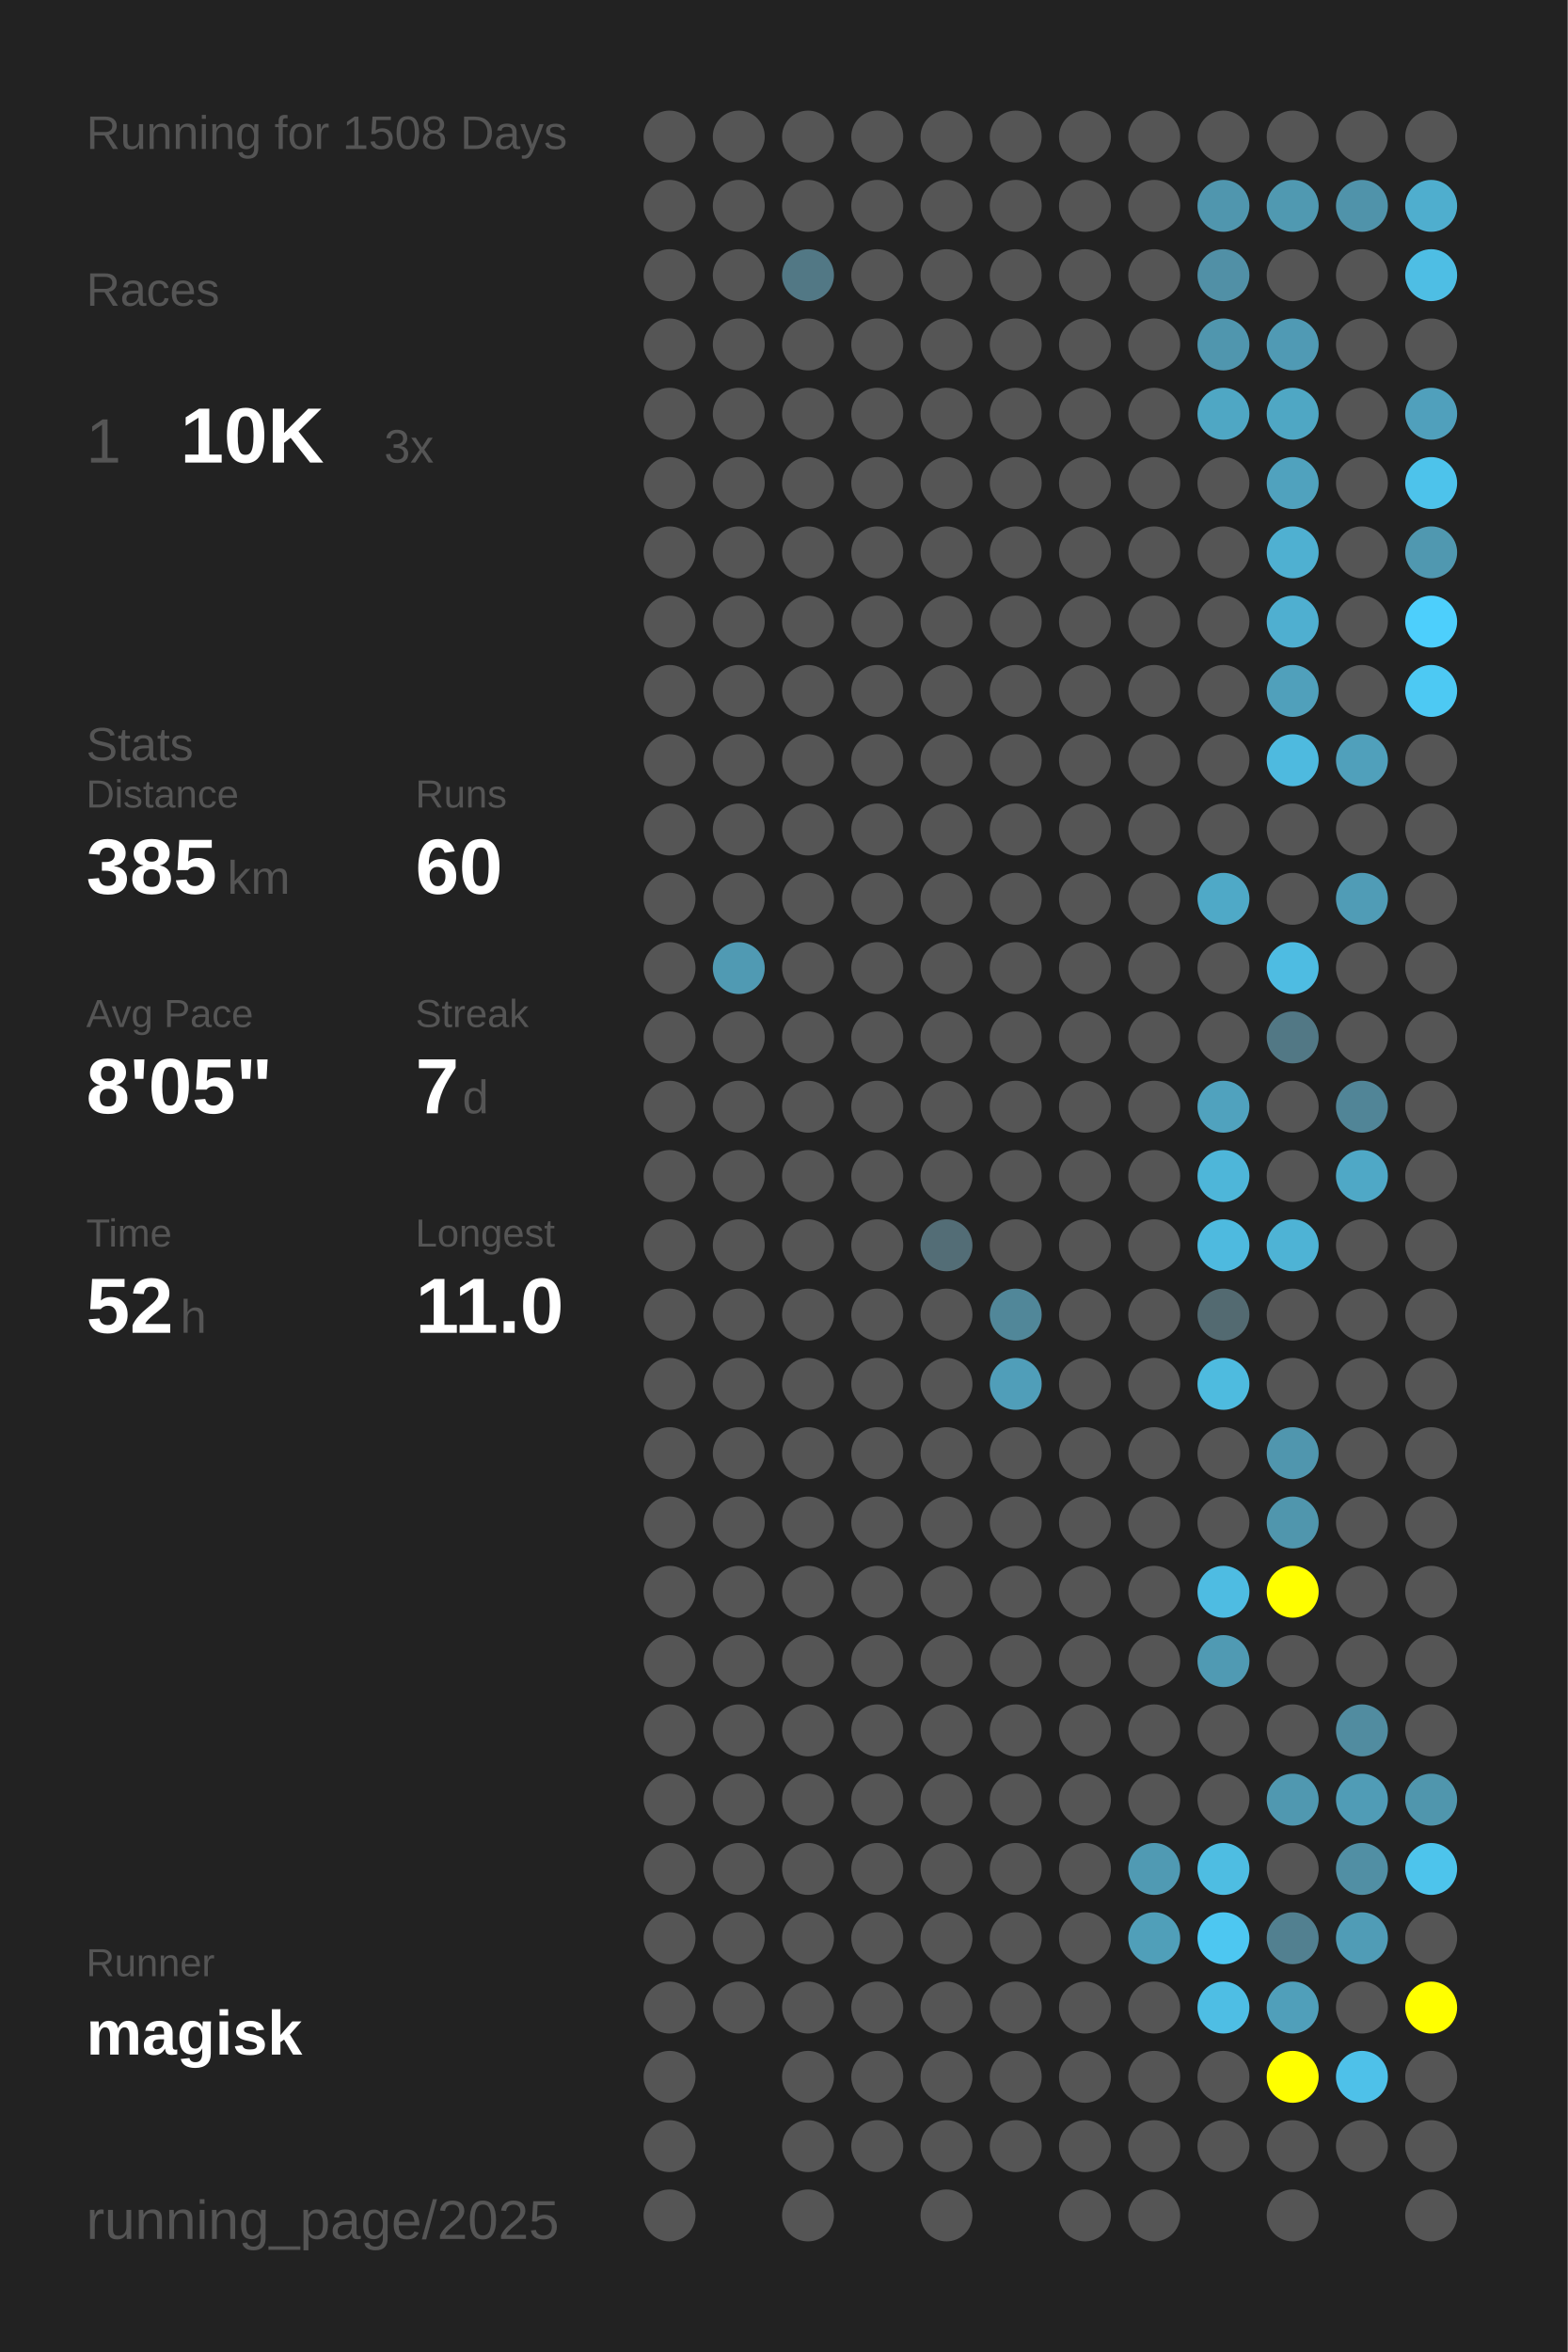
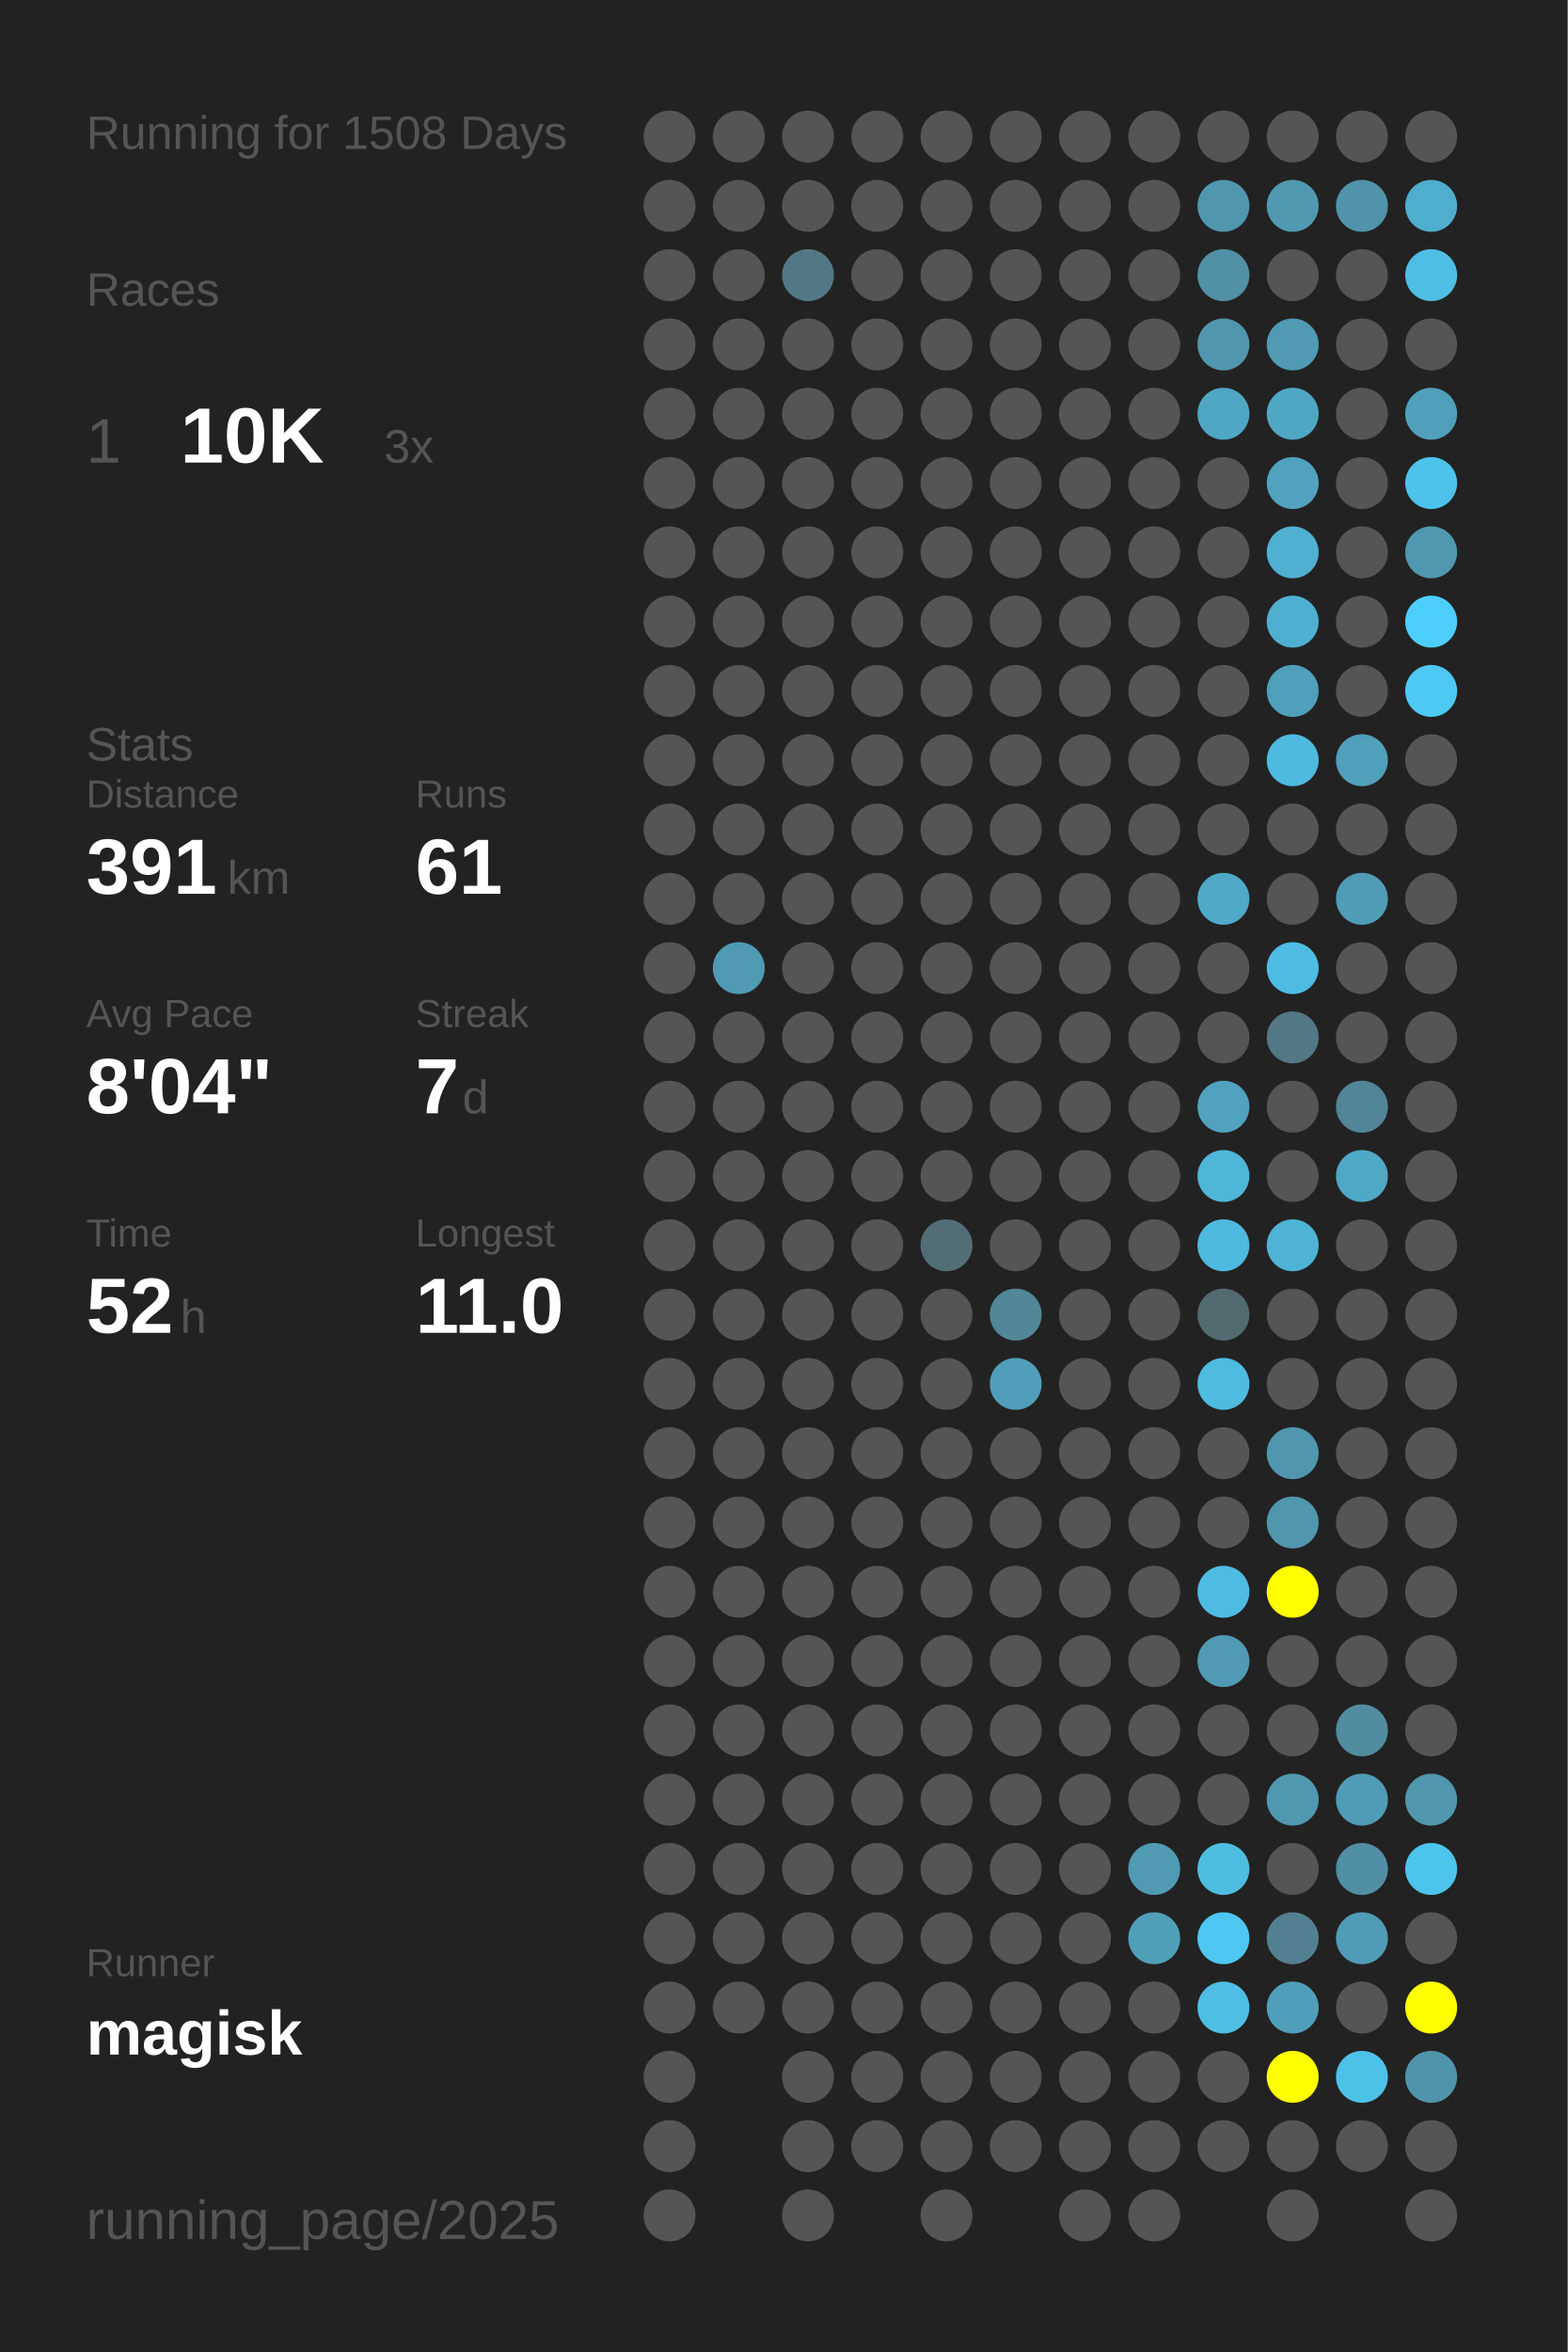
<svg xmlns="http://www.w3.org/2000/svg" baseProfile="full" height="300mm" version="1.1" viewBox="0,0,200,300" width="200mm">
  <defs />
  <rect fill="#222222" height="300" width="200" x="0" y="0" />
  <text fill="#555555" style="font-size:6px; font-family:Arial;" x="11" y="19">Running for 1508 Days</text>
  <text fill="#555555" style="font-size:6px; font-family:Arial;" x="11" y="39">Races</text>
  <text fill="#555555" style="font-size:8px; font-family:Arial;" x="11" y="59">1</text>
  <text fill="#FFFFFF" style="font-size:10px; font-family:Arial; font-weight:bold;" x="23" y="59">10K</text>
  <text fill="#555555" style="font-size:6px; font-family:Arial;" x="49" y="59">3x</text>
  <text fill="#555555" style="font-size:6px; font-family:Arial;" x="11" y="97">Stats</text>
  <text fill="#555555" style="font-size:5px; font-family:Arial;" x="11" y="103">Distance</text>
-   <text fill="#FFFFFF" style="font-size:10px; font-family:Arial; font-weight:bold;" x="11" y="114">385</text>
+   <text fill="#FFFFFF" style="font-size:10px; font-family:Arial; font-weight:bold;" x="11" y="114">391</text>
  <text fill="#555555" style="font-size:6px; font-family:Arial;" x="29" y="114">km</text>
  <text fill="#555555" style="font-size:5px; font-family:Arial;" x="53" y="103">Runs</text>
-   <text fill="#FFFFFF" style="font-size:10px; font-family:Arial; font-weight:bold;" x="53" y="114">60</text>
+   <text fill="#FFFFFF" style="font-size:10px; font-family:Arial; font-weight:bold;" x="53" y="114">61</text>
  <text fill="#555555" style="font-size:5px; font-family:Arial;" x="11" y="131">Avg Pace</text>
-   <text fill="#FFFFFF" style="font-size:10px; font-family:Arial; font-weight:bold;" x="11" y="142">8'05"</text>
+   <text fill="#FFFFFF" style="font-size:10px; font-family:Arial; font-weight:bold;" x="11" y="142">8'04"</text>
  <text fill="#555555" style="font-size:5px; font-family:Arial;" x="53" y="131">Streak</text>
  <text fill="#FFFFFF" style="font-size:10px; font-family:Arial; font-weight:bold;" x="53" y="142">7</text>
  <text fill="#555555" style="font-size:6px; font-family:Arial;" x="59" y="142">d</text>
  <text fill="#555555" style="font-size:5px; font-family:Arial;" x="11" y="159">Time</text>
  <text fill="#FFFFFF" style="font-size:10px; font-family:Arial; font-weight:bold;" x="11" y="170">52</text>
  <text fill="#555555" style="font-size:6px; font-family:Arial;" x="23" y="170">h</text>
  <text fill="#555555" style="font-size:5px; font-family:Arial;" x="53" y="159">Longest</text>
  <text fill="#FFFFFF" style="font-size:10px; font-family:Arial; font-weight:bold;" x="53" y="170">11.0</text>
  <text fill="#555555" style="font-size:5px; font-family:Arial;" x="11" y="252.065">Runner</text>
  <text fill="#FFFFFF" style="font-size:8px; font-family:Arial; font-weight:bold;" x="11" y="262.065">magisk</text>
  <text fill="#555555" style="font-size:7px; font-family:Arial;" x="11" y="285.581">running_page/2025</text>
  <circle cx="85.417" cy="17.419" fill="#555555" r="3.312" />
  <circle cx="85.417" cy="26.258" fill="#555555" r="3.312" />
  <circle cx="85.417" cy="35.097" fill="#555555" r="3.312" />
  <circle cx="85.417" cy="43.935" fill="#555555" r="3.312" />
  <circle cx="85.417" cy="52.774" fill="#555555" r="3.312" />
  <circle cx="85.417" cy="61.613" fill="#555555" r="3.312" />
  <circle cx="85.417" cy="70.452" fill="#555555" r="3.312" />
  <circle cx="85.417" cy="79.29" fill="#555555" r="3.312" />
  <circle cx="85.417" cy="88.129" fill="#555555" r="3.312" />
  <circle cx="85.417" cy="96.968" fill="#555555" r="3.312" />
  <circle cx="85.417" cy="105.806" fill="#555555" r="3.312" />
  <circle cx="85.417" cy="114.645" fill="#555555" r="3.312" />
  <circle cx="85.417" cy="123.484" fill="#555555" r="3.312" />
  <circle cx="85.417" cy="132.323" fill="#555555" r="3.312" />
  <circle cx="85.417" cy="141.161" fill="#555555" r="3.312" />
  <circle cx="85.417" cy="150" fill="#555555" r="3.312" />
  <circle cx="85.417" cy="158.839" fill="#555555" r="3.312" />
  <circle cx="85.417" cy="167.677" fill="#555555" r="3.312" />
  <circle cx="85.417" cy="176.516" fill="#555555" r="3.312" />
  <circle cx="85.417" cy="185.355" fill="#555555" r="3.312" />
  <circle cx="85.417" cy="194.194" fill="#555555" r="3.312" />
  <circle cx="85.417" cy="203.032" fill="#555555" r="3.312" />
  <circle cx="85.417" cy="211.871" fill="#555555" r="3.312" />
  <circle cx="85.417" cy="220.71" fill="#555555" r="3.312" />
  <circle cx="85.417" cy="229.548" fill="#555555" r="3.312" />
  <circle cx="85.417" cy="238.387" fill="#555555" r="3.312" />
  <circle cx="85.417" cy="247.226" fill="#555555" r="3.312" />
  <circle cx="85.417" cy="256.065" fill="#555555" r="3.312" />
  <circle cx="85.417" cy="264.903" fill="#555555" r="3.312" />
  <circle cx="85.417" cy="273.742" fill="#555555" r="3.312" />
  <circle cx="85.417" cy="282.581" fill="#555555" r="3.312" />
  <circle cx="94.25" cy="17.419" fill="#555555" r="3.312" />
  <circle cx="94.25" cy="26.258" fill="#555555" r="3.312" />
  <circle cx="94.25" cy="35.097" fill="#555555" r="3.312" />
  <circle cx="94.25" cy="43.935" fill="#555555" r="3.312" />
  <circle cx="94.25" cy="52.774" fill="#555555" r="3.312" />
  <circle cx="94.25" cy="61.613" fill="#555555" r="3.312" />
  <circle cx="94.25" cy="70.452" fill="#555555" r="3.312" />
  <circle cx="94.25" cy="79.29" fill="#555555" r="3.312" />
  <circle cx="94.25" cy="88.129" fill="#555555" r="3.312" />
  <circle cx="94.25" cy="96.968" fill="#555555" r="3.312" />
  <circle cx="94.25" cy="105.806" fill="#555555" r="3.312" />
  <circle cx="94.25" cy="114.645" fill="#555555" r="3.312" />
  <circle cx="94.25" cy="123.484" fill="#509ab3" r="3.312" />
  <circle cx="94.25" cy="132.323" fill="#555555" r="3.312" />
  <circle cx="94.25" cy="141.161" fill="#555555" r="3.312" />
  <circle cx="94.25" cy="150" fill="#555555" r="3.312" />
  <circle cx="94.25" cy="158.839" fill="#555555" r="3.312" />
  <circle cx="94.25" cy="167.677" fill="#555555" r="3.312" />
  <circle cx="94.25" cy="176.516" fill="#555555" r="3.312" />
  <circle cx="94.25" cy="185.355" fill="#555555" r="3.312" />
  <circle cx="94.25" cy="194.194" fill="#555555" r="3.312" />
  <circle cx="94.25" cy="203.032" fill="#555555" r="3.312" />
  <circle cx="94.25" cy="211.871" fill="#555555" r="3.312" />
  <circle cx="94.25" cy="220.71" fill="#555555" r="3.312" />
  <circle cx="94.25" cy="229.548" fill="#555555" r="3.312" />
  <circle cx="94.25" cy="238.387" fill="#555555" r="3.312" />
  <circle cx="94.25" cy="247.226" fill="#555555" r="3.312" />
  <circle cx="94.25" cy="256.065" fill="#555555" r="3.312" />
  <circle cx="103.083" cy="17.419" fill="#555555" r="3.312" />
  <circle cx="103.083" cy="26.258" fill="#555555" r="3.312" />
  <circle cx="103.083" cy="35.097" fill="#527885" r="3.312" />
  <circle cx="103.083" cy="43.935" fill="#555555" r="3.312" />
  <circle cx="103.083" cy="52.774" fill="#555555" r="3.312" />
  <circle cx="103.083" cy="61.613" fill="#555555" r="3.312" />
  <circle cx="103.083" cy="70.452" fill="#555555" r="3.312" />
  <circle cx="103.083" cy="79.29" fill="#555555" r="3.312" />
  <circle cx="103.083" cy="88.129" fill="#555555" r="3.312" />
  <circle cx="103.083" cy="96.968" fill="#555555" r="3.312" />
  <circle cx="103.083" cy="105.806" fill="#555555" r="3.312" />
  <circle cx="103.083" cy="114.645" fill="#555555" r="3.312" />
  <circle cx="103.083" cy="123.484" fill="#555555" r="3.312" />
  <circle cx="103.083" cy="132.323" fill="#555555" r="3.312" />
  <circle cx="103.083" cy="141.161" fill="#555555" r="3.312" />
  <circle cx="103.083" cy="150" fill="#555555" r="3.312" />
  <circle cx="103.083" cy="158.839" fill="#555555" r="3.312" />
  <circle cx="103.083" cy="167.677" fill="#555555" r="3.312" />
  <circle cx="103.083" cy="176.516" fill="#555555" r="3.312" />
  <circle cx="103.083" cy="185.355" fill="#555555" r="3.312" />
  <circle cx="103.083" cy="194.194" fill="#555555" r="3.312" />
  <circle cx="103.083" cy="203.032" fill="#555555" r="3.312" />
  <circle cx="103.083" cy="211.871" fill="#555555" r="3.312" />
  <circle cx="103.083" cy="220.71" fill="#555555" r="3.312" />
  <circle cx="103.083" cy="229.548" fill="#555555" r="3.312" />
  <circle cx="103.083" cy="238.387" fill="#555555" r="3.312" />
  <circle cx="103.083" cy="247.226" fill="#555555" r="3.312" />
  <circle cx="103.083" cy="256.065" fill="#555555" r="3.312" />
  <circle cx="103.083" cy="264.903" fill="#555555" r="3.312" />
  <circle cx="103.083" cy="273.742" fill="#555555" r="3.312" />
  <circle cx="103.083" cy="282.581" fill="#555555" r="3.312" />
  <circle cx="111.917" cy="17.419" fill="#555555" r="3.312" />
  <circle cx="111.917" cy="26.258" fill="#555555" r="3.312" />
  <circle cx="111.917" cy="35.097" fill="#555555" r="3.312" />
  <circle cx="111.917" cy="43.935" fill="#555555" r="3.312" />
  <circle cx="111.917" cy="52.774" fill="#555555" r="3.312" />
  <circle cx="111.917" cy="61.613" fill="#555555" r="3.312" />
  <circle cx="111.917" cy="70.452" fill="#555555" r="3.312" />
  <circle cx="111.917" cy="79.29" fill="#555555" r="3.312" />
  <circle cx="111.917" cy="88.129" fill="#555555" r="3.312" />
  <circle cx="111.917" cy="96.968" fill="#555555" r="3.312" />
  <circle cx="111.917" cy="105.806" fill="#555555" r="3.312" />
  <circle cx="111.917" cy="114.645" fill="#555555" r="3.312" />
  <circle cx="111.917" cy="123.484" fill="#555555" r="3.312" />
  <circle cx="111.917" cy="132.323" fill="#555555" r="3.312" />
  <circle cx="111.917" cy="141.161" fill="#555555" r="3.312" />
  <circle cx="111.917" cy="150" fill="#555555" r="3.312" />
  <circle cx="111.917" cy="158.839" fill="#555555" r="3.312" />
  <circle cx="111.917" cy="167.677" fill="#555555" r="3.312" />
  <circle cx="111.917" cy="176.516" fill="#555555" r="3.312" />
  <circle cx="111.917" cy="185.355" fill="#555555" r="3.312" />
  <circle cx="111.917" cy="194.194" fill="#555555" r="3.312" />
  <circle cx="111.917" cy="203.032" fill="#555555" r="3.312" />
  <circle cx="111.917" cy="211.871" fill="#555555" r="3.312" />
  <circle cx="111.917" cy="220.71" fill="#555555" r="3.312" />
  <circle cx="111.917" cy="229.548" fill="#555555" r="3.312" />
  <circle cx="111.917" cy="238.387" fill="#555555" r="3.312" />
  <circle cx="111.917" cy="247.226" fill="#555555" r="3.312" />
  <circle cx="111.917" cy="256.065" fill="#555555" r="3.312" />
  <circle cx="111.917" cy="264.903" fill="#555555" r="3.312" />
  <circle cx="111.917" cy="273.742" fill="#555555" r="3.312" />
  <circle cx="120.75" cy="17.419" fill="#555555" r="3.312" />
  <circle cx="120.75" cy="26.258" fill="#555555" r="3.312" />
  <circle cx="120.75" cy="35.097" fill="#555555" r="3.312" />
  <circle cx="120.75" cy="43.935" fill="#555555" r="3.312" />
  <circle cx="120.75" cy="52.774" fill="#555555" r="3.312" />
  <circle cx="120.75" cy="61.613" fill="#555555" r="3.312" />
  <circle cx="120.75" cy="70.452" fill="#555555" r="3.312" />
  <circle cx="120.75" cy="79.29" fill="#555555" r="3.312" />
  <circle cx="120.75" cy="88.129" fill="#555555" r="3.312" />
  <circle cx="120.75" cy="96.968" fill="#555555" r="3.312" />
  <circle cx="120.75" cy="105.806" fill="#555555" r="3.312" />
  <circle cx="120.75" cy="114.645" fill="#555555" r="3.312" />
  <circle cx="120.75" cy="123.484" fill="#555555" r="3.312" />
  <circle cx="120.75" cy="132.323" fill="#555555" r="3.312" />
  <circle cx="120.75" cy="141.161" fill="#555555" r="3.312" />
  <circle cx="120.75" cy="150" fill="#555555" r="3.312" />
  <circle cx="120.75" cy="158.839" fill="#536d76" r="3.312" />
  <circle cx="120.75" cy="167.677" fill="#555555" r="3.312" />
  <circle cx="120.75" cy="176.516" fill="#555555" r="3.312" />
  <circle cx="120.75" cy="185.355" fill="#555555" r="3.312" />
  <circle cx="120.75" cy="194.194" fill="#555555" r="3.312" />
  <circle cx="120.75" cy="203.032" fill="#555555" r="3.312" />
  <circle cx="120.75" cy="211.871" fill="#555555" r="3.312" />
  <circle cx="120.75" cy="220.71" fill="#555555" r="3.312" />
  <circle cx="120.75" cy="229.548" fill="#555555" r="3.312" />
  <circle cx="120.75" cy="238.387" fill="#555555" r="3.312" />
  <circle cx="120.75" cy="247.226" fill="#555555" r="3.312" />
  <circle cx="120.75" cy="256.065" fill="#555555" r="3.312" />
  <circle cx="120.75" cy="264.903" fill="#555555" r="3.312" />
  <circle cx="120.75" cy="273.742" fill="#555555" r="3.312" />
  <circle cx="120.75" cy="282.581" fill="#555555" r="3.312" />
  <circle cx="129.583" cy="17.419" fill="#555555" r="3.312" />
  <circle cx="129.583" cy="26.258" fill="#555555" r="3.312" />
  <circle cx="129.583" cy="35.097" fill="#555555" r="3.312" />
  <circle cx="129.583" cy="43.935" fill="#555555" r="3.312" />
  <circle cx="129.583" cy="52.774" fill="#555555" r="3.312" />
  <circle cx="129.583" cy="61.613" fill="#555555" r="3.312" />
  <circle cx="129.583" cy="70.452" fill="#555555" r="3.312" />
  <circle cx="129.583" cy="79.29" fill="#555555" r="3.312" />
  <circle cx="129.583" cy="88.129" fill="#555555" r="3.312" />
  <circle cx="129.583" cy="96.968" fill="#555555" r="3.312" />
  <circle cx="129.583" cy="105.806" fill="#555555" r="3.312" />
  <circle cx="129.583" cy="114.645" fill="#555555" r="3.312" />
  <circle cx="129.583" cy="123.484" fill="#555555" r="3.312" />
  <circle cx="129.583" cy="132.323" fill="#555555" r="3.312" />
  <circle cx="129.583" cy="141.161" fill="#555555" r="3.312" />
  <circle cx="129.583" cy="150" fill="#555555" r="3.312" />
  <circle cx="129.583" cy="158.839" fill="#555555" r="3.312" />
  <circle cx="129.583" cy="167.677" fill="#518799" r="3.312" />
  <circle cx="129.583" cy="176.516" fill="#509eb9" r="3.312" />
  <circle cx="129.583" cy="185.355" fill="#555555" r="3.312" />
  <circle cx="129.583" cy="194.194" fill="#555555" r="3.312" />
  <circle cx="129.583" cy="203.032" fill="#555555" r="3.312" />
  <circle cx="129.583" cy="211.871" fill="#555555" r="3.312" />
  <circle cx="129.583" cy="220.71" fill="#555555" r="3.312" />
  <circle cx="129.583" cy="229.548" fill="#555555" r="3.312" />
  <circle cx="129.583" cy="238.387" fill="#555555" r="3.312" />
  <circle cx="129.583" cy="247.226" fill="#555555" r="3.312" />
  <circle cx="129.583" cy="256.065" fill="#555555" r="3.312" />
  <circle cx="129.583" cy="264.903" fill="#555555" r="3.312" />
  <circle cx="129.583" cy="273.742" fill="#555555" r="3.312" />
  <circle cx="138.417" cy="17.419" fill="#555555" r="3.312" />
  <circle cx="138.417" cy="26.258" fill="#555555" r="3.312" />
  <circle cx="138.417" cy="35.097" fill="#555555" r="3.312" />
  <circle cx="138.417" cy="43.935" fill="#555555" r="3.312" />
  <circle cx="138.417" cy="52.774" fill="#555555" r="3.312" />
  <circle cx="138.417" cy="61.613" fill="#555555" r="3.312" />
  <circle cx="138.417" cy="70.452" fill="#555555" r="3.312" />
  <circle cx="138.417" cy="79.29" fill="#555555" r="3.312" />
  <circle cx="138.417" cy="88.129" fill="#555555" r="3.312" />
  <circle cx="138.417" cy="96.968" fill="#555555" r="3.312" />
  <circle cx="138.417" cy="105.806" fill="#555555" r="3.312" />
  <circle cx="138.417" cy="114.645" fill="#555555" r="3.312" />
  <circle cx="138.417" cy="123.484" fill="#555555" r="3.312" />
  <circle cx="138.417" cy="132.323" fill="#555555" r="3.312" />
  <circle cx="138.417" cy="141.161" fill="#555555" r="3.312" />
  <circle cx="138.417" cy="150" fill="#555555" r="3.312" />
  <circle cx="138.417" cy="158.839" fill="#555555" r="3.312" />
  <circle cx="138.417" cy="167.677" fill="#555555" r="3.312" />
  <circle cx="138.417" cy="176.516" fill="#555555" r="3.312" />
  <circle cx="138.417" cy="185.355" fill="#555555" r="3.312" />
  <circle cx="138.417" cy="194.194" fill="#555555" r="3.312" />
  <circle cx="138.417" cy="203.032" fill="#555555" r="3.312" />
  <circle cx="138.417" cy="211.871" fill="#555555" r="3.312" />
  <circle cx="138.417" cy="220.71" fill="#555555" r="3.312" />
  <circle cx="138.417" cy="229.548" fill="#555555" r="3.312" />
  <circle cx="138.417" cy="238.387" fill="#555555" r="3.312" />
  <circle cx="138.417" cy="247.226" fill="#555555" r="3.312" />
  <circle cx="138.417" cy="256.065" fill="#555555" r="3.312" />
  <circle cx="138.417" cy="264.903" fill="#555555" r="3.312" />
  <circle cx="138.417" cy="273.742" fill="#555555" r="3.312" />
  <circle cx="138.417" cy="282.581" fill="#555555" r="3.312" />
  <circle cx="147.25" cy="17.419" fill="#555555" r="3.312" />
  <circle cx="147.25" cy="26.258" fill="#555555" r="3.312" />
  <circle cx="147.25" cy="35.097" fill="#555555" r="3.312" />
  <circle cx="147.25" cy="43.935" fill="#555555" r="3.312" />
  <circle cx="147.25" cy="52.774" fill="#555555" r="3.312" />
  <circle cx="147.25" cy="61.613" fill="#555555" r="3.312" />
  <circle cx="147.25" cy="70.452" fill="#555555" r="3.312" />
  <circle cx="147.25" cy="79.29" fill="#555555" r="3.312" />
  <circle cx="147.25" cy="88.129" fill="#555555" r="3.312" />
  <circle cx="147.25" cy="96.968" fill="#555555" r="3.312" />
  <circle cx="147.25" cy="105.806" fill="#555555" r="3.312" />
  <circle cx="147.25" cy="114.645" fill="#555555" r="3.312" />
  <circle cx="147.25" cy="123.484" fill="#555555" r="3.312" />
  <circle cx="147.25" cy="132.323" fill="#555555" r="3.312" />
  <circle cx="147.25" cy="141.161" fill="#555555" r="3.312" />
  <circle cx="147.25" cy="150" fill="#555555" r="3.312" />
  <circle cx="147.25" cy="158.839" fill="#555555" r="3.312" />
  <circle cx="147.25" cy="167.677" fill="#555555" r="3.312" />
  <circle cx="147.25" cy="176.516" fill="#555555" r="3.312" />
  <circle cx="147.25" cy="185.355" fill="#555555" r="3.312" />
  <circle cx="147.25" cy="194.194" fill="#555555" r="3.312" />
  <circle cx="147.25" cy="203.032" fill="#555555" r="3.312" />
  <circle cx="147.25" cy="211.871" fill="#555555" r="3.312" />
  <circle cx="147.25" cy="220.71" fill="#555555" r="3.312" />
  <circle cx="147.25" cy="229.548" fill="#555555" r="3.312" />
  <circle cx="147.25" cy="238.387" fill="#509ab3" r="3.312" />
  <circle cx="147.25" cy="247.226" fill="#509fb9" r="3.312" />
  <circle cx="147.25" cy="256.065" fill="#555555" r="3.312" />
  <circle cx="147.25" cy="264.903" fill="#555555" r="3.312" />
  <circle cx="147.25" cy="273.742" fill="#555555" r="3.312" />
  <circle cx="147.25" cy="282.581" fill="#555555" r="3.312" />
  <circle cx="156.083" cy="17.419" fill="#555555" r="3.312" />
  <circle cx="156.083" cy="26.258" fill="#5096ae" r="3.312" />
  <circle cx="156.083" cy="35.097" fill="#5190a6" r="3.312" />
  <circle cx="156.083" cy="43.935" fill="#5096ae" r="3.312" />
  <circle cx="156.083" cy="52.774" fill="#4fa7c4" r="3.312" />
  <circle cx="156.083" cy="61.613" fill="#555555" r="3.312" />
  <circle cx="156.083" cy="70.452" fill="#555555" r="3.312" />
  <circle cx="156.083" cy="79.29" fill="#555555" r="3.312" />
  <circle cx="156.083" cy="88.129" fill="#555555" r="3.312" />
  <circle cx="156.083" cy="96.968" fill="#555555" r="3.312" />
  <circle cx="156.083" cy="105.806" fill="#555555" r="3.312" />
  <circle cx="156.083" cy="114.645" fill="#4fa9c7" r="3.312" />
  <circle cx="156.083" cy="123.484" fill="#555555" r="3.312" />
  <circle cx="156.083" cy="132.323" fill="#555555" r="3.312" />
  <circle cx="156.083" cy="141.161" fill="#50a2be" r="3.312" />
  <circle cx="156.083" cy="150" fill="#4eb6d9" r="3.312" />
  <circle cx="156.083" cy="158.839" fill="#4ebadf" r="3.312" />
  <circle cx="156.083" cy="167.677" fill="#536a71" r="3.312" />
  <circle cx="156.083" cy="176.516" fill="#4ebbdf" r="3.312" />
  <circle cx="156.083" cy="185.355" fill="#555555" r="3.312" />
  <circle cx="156.083" cy="194.194" fill="#555555" r="3.312" />
  <circle cx="156.083" cy="203.032" fill="#4ebce2" r="3.312" />
  <circle cx="156.083" cy="211.871" fill="#509ab3" r="3.312" />
  <circle cx="156.083" cy="220.71" fill="#555555" r="3.312" />
  <circle cx="156.083" cy="229.548" fill="#555555" r="3.312" />
  <circle cx="156.083" cy="238.387" fill="#4ebde2" r="3.312" />
  <circle cx="156.083" cy="247.226" fill="#4dc7f1" r="3.312" />
  <circle cx="156.083" cy="256.065" fill="#4ebee4" r="3.312" />
  <circle cx="156.083" cy="264.903" fill="#555555" r="3.312" />
  <circle cx="156.083" cy="273.742" fill="#555555" r="3.312" />
  <circle cx="164.917" cy="17.419" fill="#555555" r="3.312" />
  <circle cx="164.917" cy="26.258" fill="#5099b1" r="3.312" />
  <circle cx="164.917" cy="35.097" fill="#555555" r="3.312" />
  <circle cx="164.917" cy="43.935" fill="#509ab4" r="3.312" />
  <circle cx="164.917" cy="52.774" fill="#4fa7c4" r="3.312" />
  <circle cx="164.917" cy="61.613" fill="#50a2be" r="3.312" />
  <circle cx="164.917" cy="70.452" fill="#4fb0d1" r="3.312" />
  <circle cx="164.917" cy="79.29" fill="#4fafd0" r="3.312" />
  <circle cx="164.917" cy="88.129" fill="#50a0bb" r="3.312" />
  <circle cx="164.917" cy="96.968" fill="#4ebadf" r="3.312" />
  <circle cx="164.917" cy="105.806" fill="#555555" r="3.312" />
  <circle cx="164.917" cy="114.645" fill="#555555" r="3.312" />
  <circle cx="164.917" cy="123.484" fill="#4ebce2" r="3.312" />
  <circle cx="164.917" cy="132.323" fill="#527885" r="3.312" />
  <circle cx="164.917" cy="141.161" fill="#555555" r="3.312" />
  <circle cx="164.917" cy="150" fill="#555555" r="3.312" />
  <circle cx="164.917" cy="158.839" fill="#4eb3d5" r="3.312" />
  <circle cx="164.917" cy="167.677" fill="#555555" r="3.312" />
  <circle cx="164.917" cy="176.516" fill="#555555" r="3.312" />
  <circle cx="164.917" cy="185.355" fill="#5096ae" r="3.312" />
  <circle cx="164.917" cy="194.194" fill="#5096ad" r="3.312" />
  <circle cx="164.917" cy="203.032" fill="#FFFF00" r="3.312" />
  <circle cx="164.917" cy="211.871" fill="#555555" r="3.312" />
  <circle cx="164.917" cy="220.71" fill="#555555" r="3.312" />
  <circle cx="164.917" cy="229.548" fill="#5098b0" r="3.312" />
  <circle cx="164.917" cy="238.387" fill="#555555" r="3.312" />
  <circle cx="164.917" cy="247.226" fill="#528090" r="3.312" />
  <circle cx="164.917" cy="256.065" fill="#509fba" r="3.312" />
  <circle cx="164.917" cy="264.903" fill="#FFFF00" r="3.312" />
  <circle cx="164.917" cy="273.742" fill="#555555" r="3.312" />
  <circle cx="164.917" cy="282.581" fill="#555555" r="3.312" />
  <circle cx="173.75" cy="17.419" fill="#555555" r="3.312" />
  <circle cx="173.75" cy="26.258" fill="#5093aa" r="3.312" />
  <circle cx="173.75" cy="35.097" fill="#555555" r="3.312" />
  <circle cx="173.75" cy="43.935" fill="#555555" r="3.312" />
  <circle cx="173.75" cy="52.774" fill="#555555" r="3.312" />
  <circle cx="173.75" cy="61.613" fill="#555555" r="3.312" />
  <circle cx="173.75" cy="70.452" fill="#555555" r="3.312" />
  <circle cx="173.75" cy="79.29" fill="#555555" r="3.312" />
  <circle cx="173.75" cy="88.129" fill="#555555" r="3.312" />
  <circle cx="173.75" cy="96.968" fill="#50a0bb" r="3.312" />
  <circle cx="173.75" cy="105.806" fill="#555555" r="3.312" />
  <circle cx="173.75" cy="114.645" fill="#509cb6" r="3.312" />
  <circle cx="173.75" cy="123.484" fill="#555555" r="3.312" />
  <circle cx="173.75" cy="132.323" fill="#555555" r="3.312" />
  <circle cx="173.75" cy="141.161" fill="#518597" r="3.312" />
  <circle cx="173.75" cy="150" fill="#4fa8c6" r="3.312" />
  <circle cx="173.75" cy="158.839" fill="#555555" r="3.312" />
  <circle cx="173.75" cy="167.677" fill="#555555" r="3.312" />
  <circle cx="173.75" cy="176.516" fill="#555555" r="3.312" />
  <circle cx="173.75" cy="185.355" fill="#555555" r="3.312" />
  <circle cx="173.75" cy="194.194" fill="#555555" r="3.312" />
  <circle cx="173.75" cy="203.032" fill="#555555" r="3.312" />
  <circle cx="173.75" cy="211.871" fill="#555555" r="3.312" />
  <circle cx="173.75" cy="220.71" fill="#518ca0" r="3.312" />
  <circle cx="173.75" cy="229.548" fill="#509cb6" r="3.312" />
  <circle cx="173.75" cy="238.387" fill="#518fa4" r="3.312" />
  <circle cx="173.75" cy="247.226" fill="#509cb6" r="3.312" />
  <circle cx="173.75" cy="256.065" fill="#555555" r="3.312" />
  <circle cx="173.75" cy="264.903" fill="#4ec1e9" r="3.312" />
  <circle cx="173.75" cy="273.742" fill="#555555" r="3.312" />
  <circle cx="182.583" cy="17.419" fill="#555555" r="3.312" />
  <circle cx="182.583" cy="26.258" fill="#4faece" r="3.312" />
  <circle cx="182.583" cy="35.097" fill="#4ebee4" r="3.312" />
  <circle cx="182.583" cy="43.935" fill="#555555" r="3.312" />
  <circle cx="182.583" cy="52.774" fill="#50a0bc" r="3.312" />
  <circle cx="182.583" cy="61.613" fill="#4dc3eb" r="3.312" />
  <circle cx="182.583" cy="70.452" fill="#5098b0" r="3.312" />
  <circle cx="182.583" cy="79.29" fill="#4dcffc" r="3.312" />
  <circle cx="182.583" cy="88.129" fill="#4dc9f3" r="3.312" />
  <circle cx="182.583" cy="96.968" fill="#555555" r="3.312" />
  <circle cx="182.583" cy="105.806" fill="#555555" r="3.312" />
  <circle cx="182.583" cy="114.645" fill="#555555" r="3.312" />
  <circle cx="182.583" cy="123.484" fill="#555555" r="3.312" />
  <circle cx="182.583" cy="132.323" fill="#555555" r="3.312" />
  <circle cx="182.583" cy="141.161" fill="#555555" r="3.312" />
  <circle cx="182.583" cy="150" fill="#555555" r="3.312" />
  <circle cx="182.583" cy="158.839" fill="#555555" r="3.312" />
  <circle cx="182.583" cy="167.677" fill="#555555" r="3.312" />
  <circle cx="182.583" cy="176.516" fill="#555555" r="3.312" />
  <circle cx="182.583" cy="185.355" fill="#555555" r="3.312" />
  <circle cx="182.583" cy="194.194" fill="#555555" r="3.312" />
  <circle cx="182.583" cy="203.032" fill="#555555" r="3.312" />
  <circle cx="182.583" cy="211.871" fill="#555555" r="3.312" />
  <circle cx="182.583" cy="220.71" fill="#555555" r="3.312" />
  <circle cx="182.583" cy="229.548" fill="#5096ad" r="3.312" />
  <circle cx="182.583" cy="238.387" fill="#4dc4ec" r="3.312" />
  <circle cx="182.583" cy="247.226" fill="#555555" r="3.312" />
  <circle cx="182.583" cy="256.065" fill="#FFFF00" r="3.312" />
-   <circle cx="182.583" cy="264.903" fill="#555555" r="3.312" />
+   <circle cx="182.583" cy="264.903" fill="#5094ab" r="3.312" />
  <circle cx="182.583" cy="273.742" fill="#555555" r="3.312" />
  <circle cx="182.583" cy="282.581" fill="#555555" r="3.312" />
</svg>
